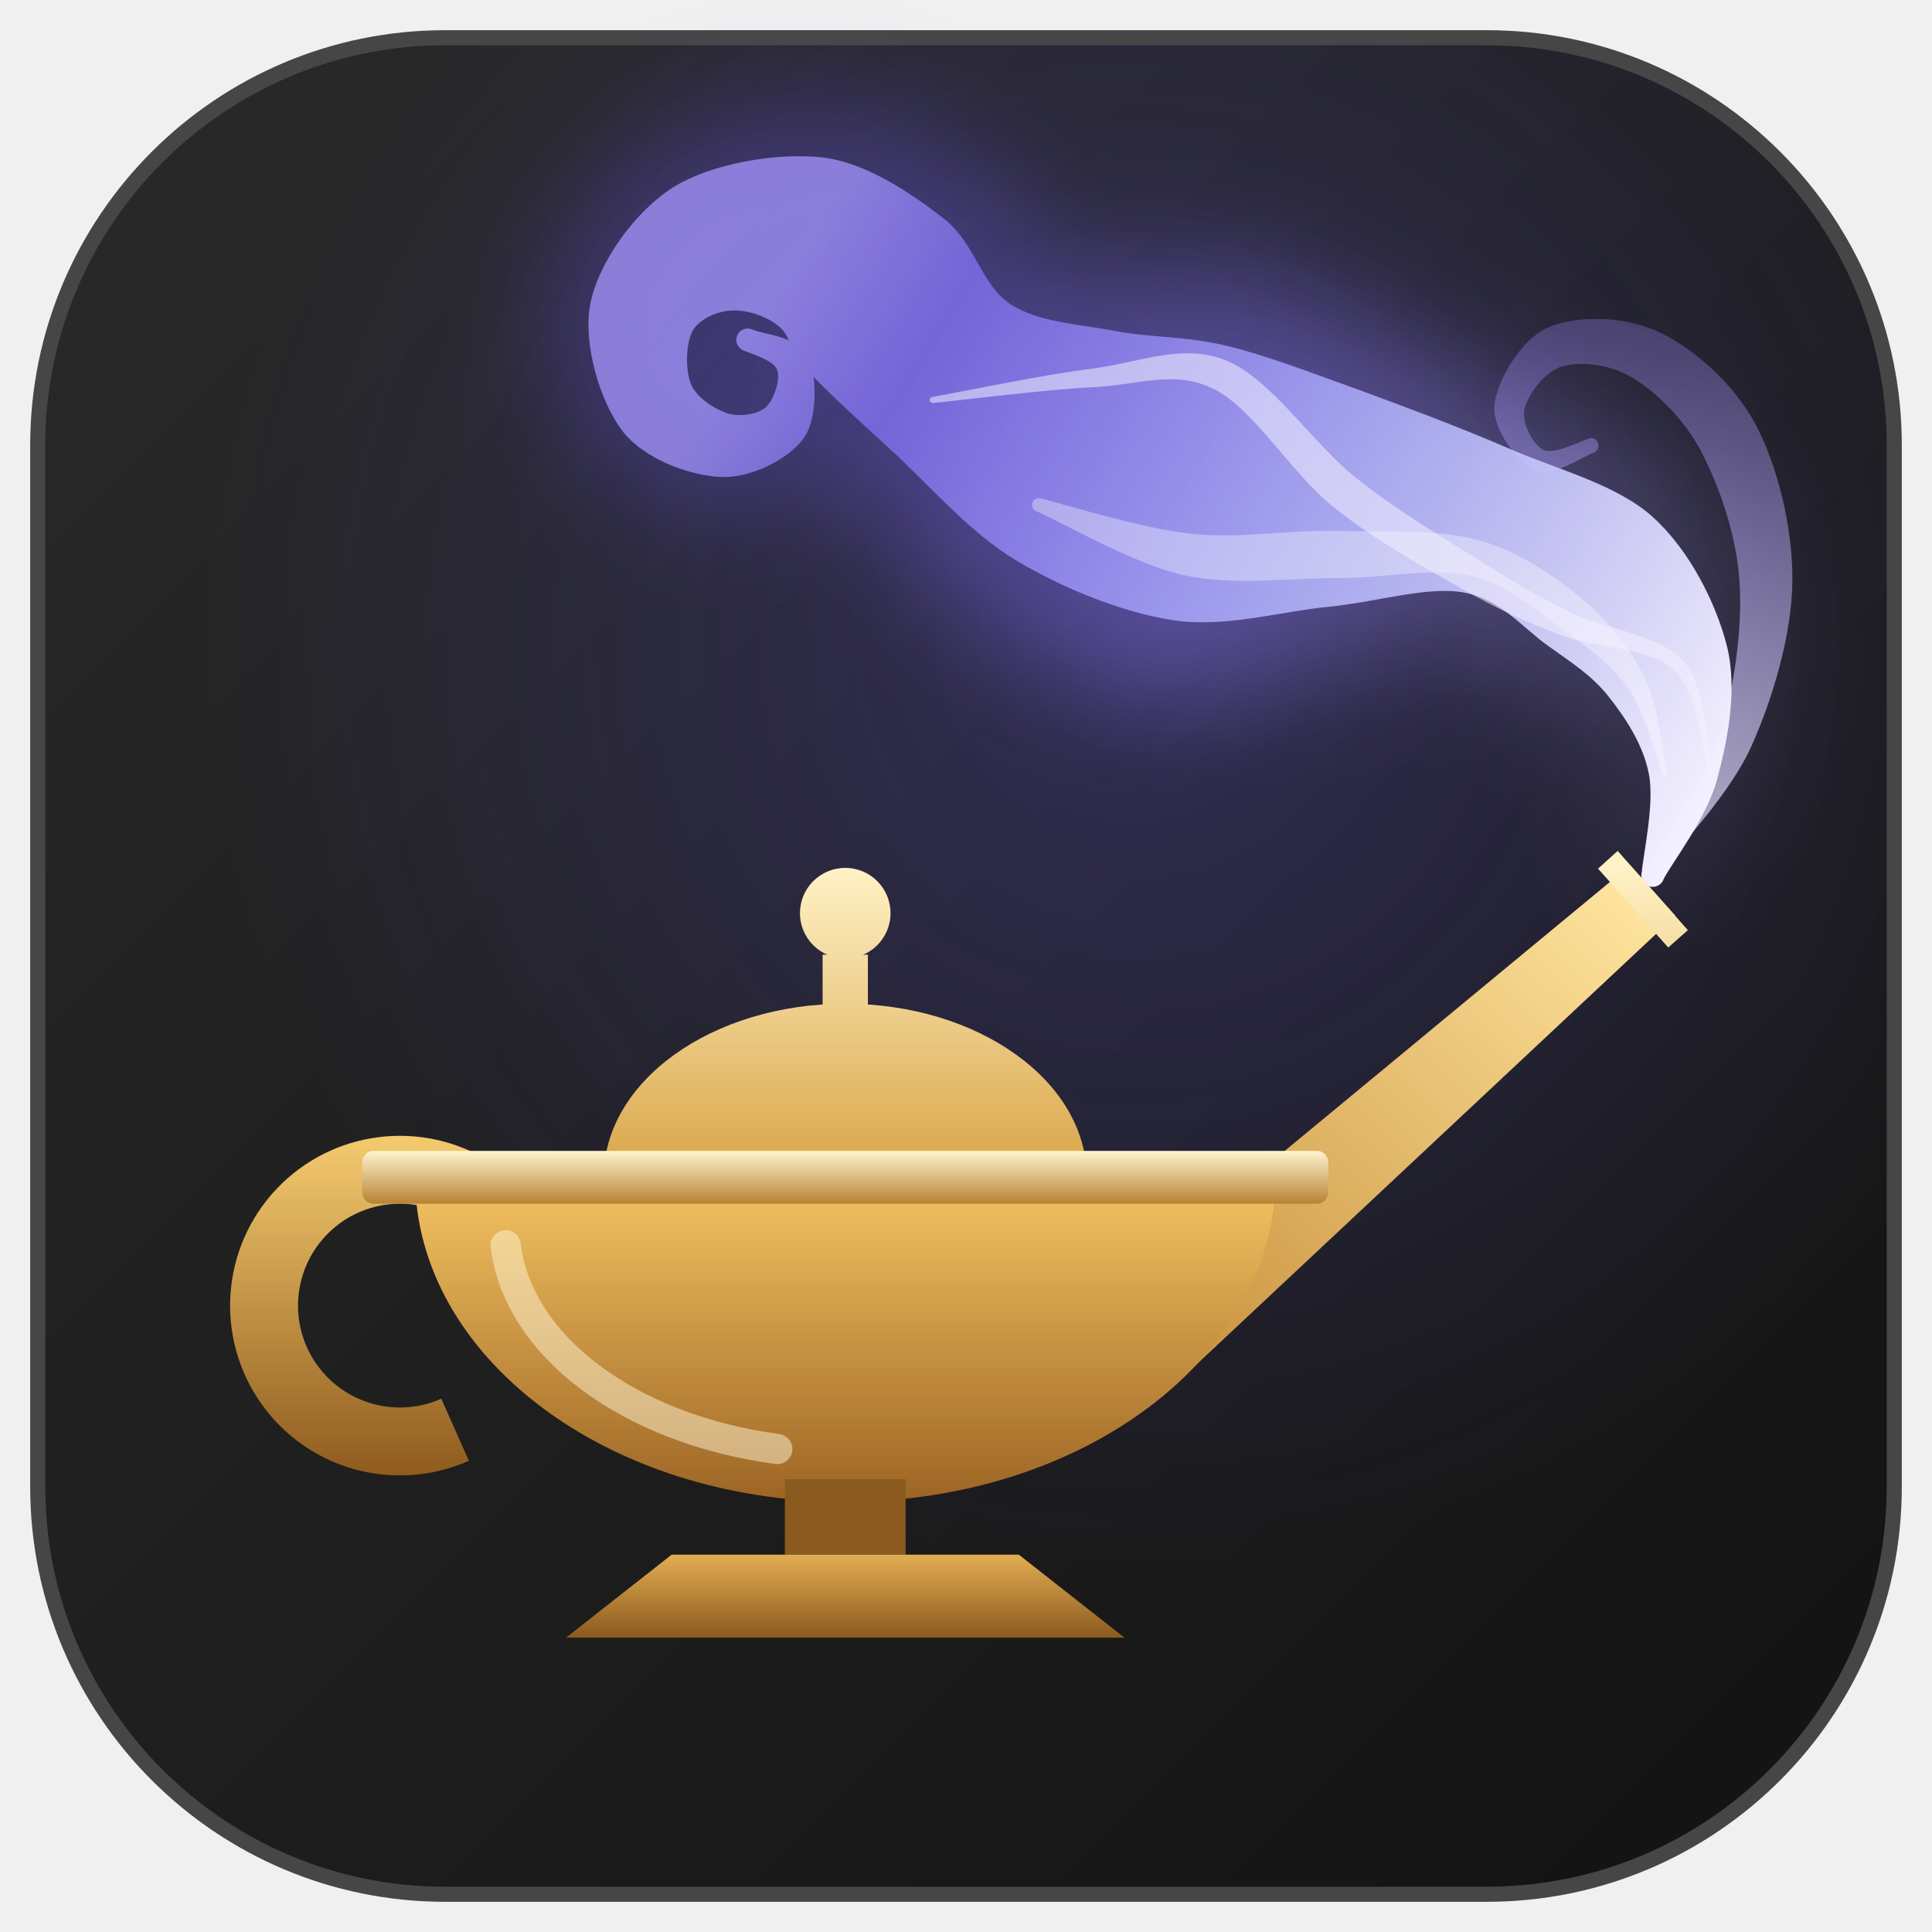
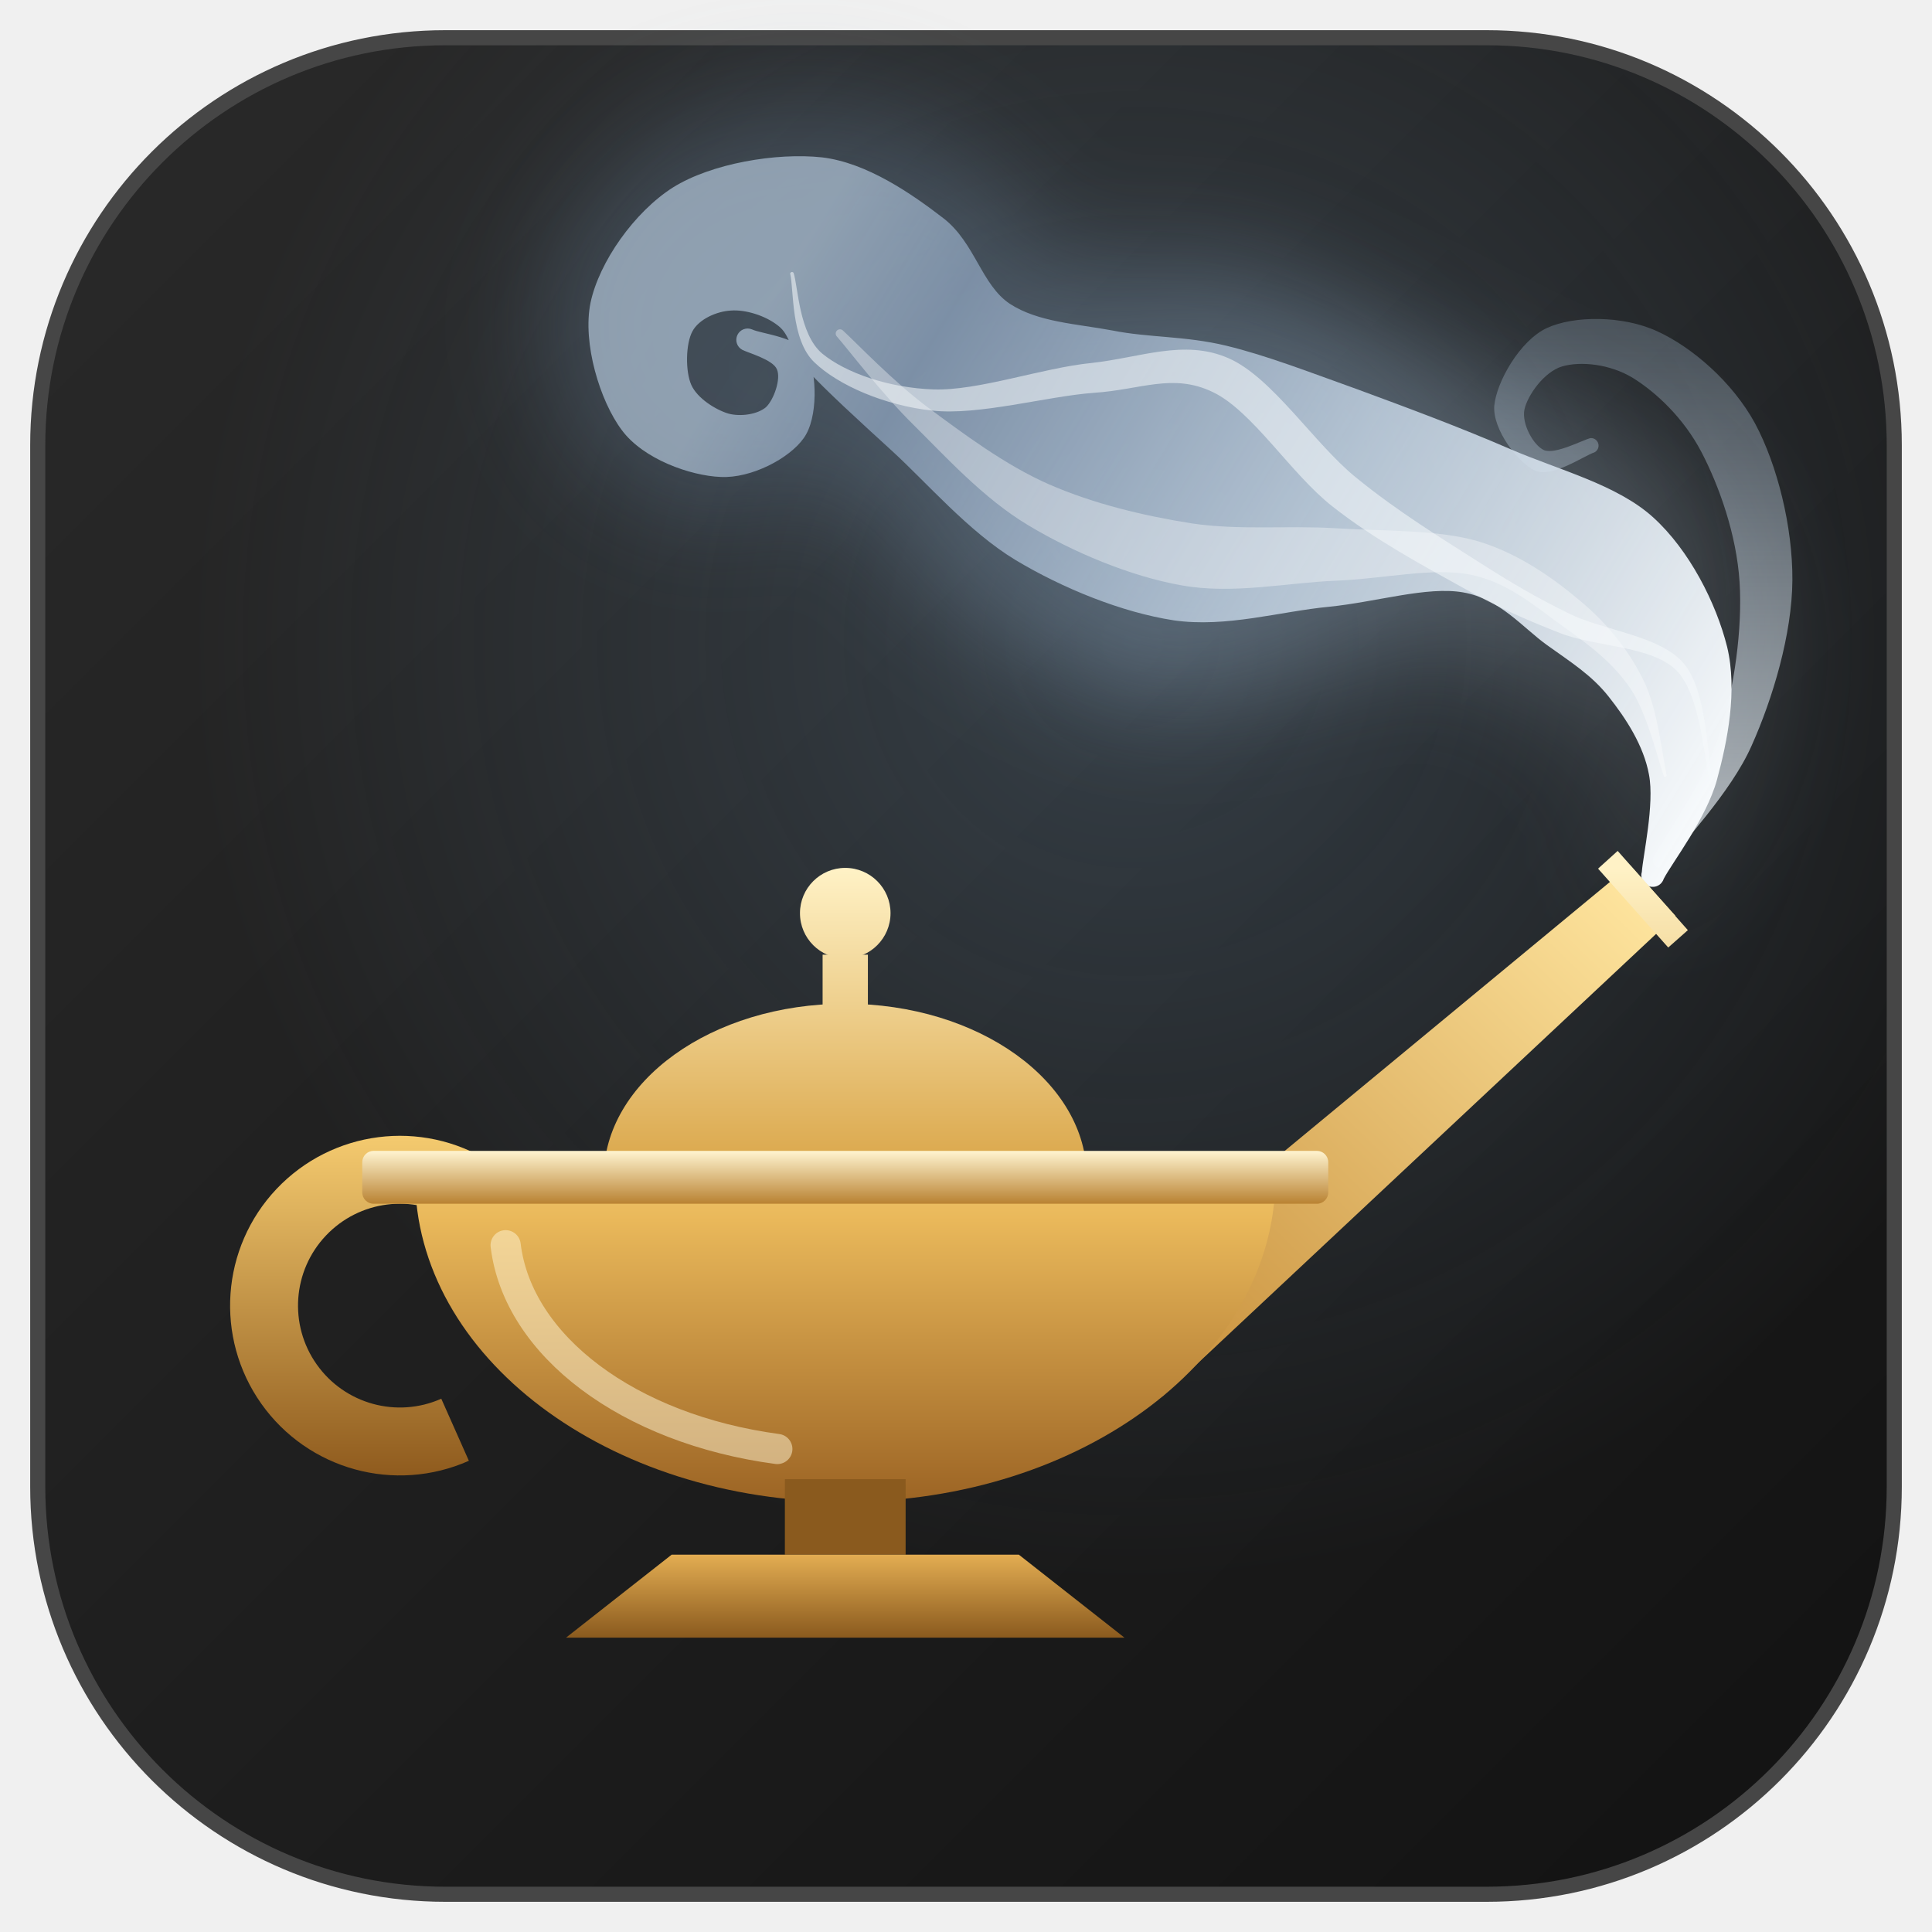
<svg xmlns="http://www.w3.org/2000/svg" viewBox="0 0 512 512">
  <defs>
    <linearGradient id="ground" x2="1" y2="1">
      <stop stop-color="#2a2a2a" />
      <stop offset="1" stop-color="#121212" />
    </linearGradient>
    <radialGradient id="glow" cx="300" cy="170" r="250" gradientUnits="userSpaceOnUse">
-       <stop stop-color="#6b5cff" stop-opacity=".24" />
-       <stop offset="1" stop-color="#6b5cff" stop-opacity="0" />
+       <stop stop-color="#7fa6c8" stop-opacity=".24" />
+       <stop offset="1" stop-color="#7fa6c8" stop-opacity="0" />
    </radialGradient>
    <filter id="soft" x="-20%" y="-20%" width="140%" height="140%">
      <feGaussianBlur stdDeviation="14" />
    </filter>
    <linearGradient id="brass" x1="0" y1="272" x2="0" y2="398" gradientUnits="userSpaceOnUse">
      <stop stop-color="#ffe9a8" />
      <stop offset=".4" stop-color="#eab95b" />
      <stop offset="1" stop-color="#9c6424" />
    </linearGradient>
    <linearGradient id="spout" x1="438" y1="236" x2="308" y2="370.1" gradientUnits="userSpaceOnUse">
      <stop stop-color="#ffe6a0" />
      <stop offset="1" stop-color="#c88f3a" />
    </linearGradient>
    <linearGradient id="brassH" x1="0" y1="302" x2="0" y2="392" gradientUnits="userSpaceOnUse">
      <stop stop-color="#f3c96e" />
      <stop offset="1" stop-color="#8e5a1d" />
    </linearGradient>
    <linearGradient id="brassLid" x1="0" y1="230" x2="0" y2="312" gradientUnits="userSpaceOnUse">
      <stop stop-color="#fff2c6" />
      <stop offset="1" stop-color="#d9a446" />
    </linearGradient>
    <linearGradient id="brassLip" x1="0" y1="305" x2="0" y2="319" gradientUnits="userSpaceOnUse">
      <stop stop-color="#fff4d0" />
      <stop offset="1" stop-color="#b98232" />
    </linearGradient>
    <linearGradient id="foot" x1="0" y1="412" x2="0" y2="434" gradientUnits="userSpaceOnUse">
      <stop stop-color="#e3ad52" />
      <stop offset="1" stop-color="#8a5a1e" />
    </linearGradient>
    <linearGradient id="smokeA" x1="438" y1="236" x2="198" y2="90" gradientUnits="userSpaceOnUse">
-       <stop stop-color="#f4f0ff" />
-       <stop offset=".45" stop-color="#b3b4ff" stop-opacity=".85" />
-       <stop offset=".85" stop-color="#8a76ff" stop-opacity=".7" />
-       <stop offset="1" stop-color="#a596ff" stop-opacity=".75" />
+       <stop stop-color="#f6f9fb" />
+       <stop offset=".45" stop-color="#c4d4e4" stop-opacity=".85" />
+       <stop offset=".85" stop-color="#93a9c4" stop-opacity=".7" />
+       <stop offset="1" stop-color="#a9bccf" stop-opacity=".75" />
    </linearGradient>
    <linearGradient id="smokeB" x1="0" y1="236" x2="0" y2="86" gradientUnits="userSpaceOnUse">
-       <stop stop-color="#efeaff" stop-opacity=".75" />
-       <stop offset="1" stop-color="#9d8cff" stop-opacity=".3" />
+       <stop stop-color="#eef4f8" stop-opacity=".75" />
+       <stop offset="1" stop-color="#9fb3c6" stop-opacity=".3" />
    </linearGradient>
    <linearGradient id="smokeArm" x1="440" y1="0" x2="408" y2="0" gradientUnits="userSpaceOnUse">
-       <stop stop-color="#b3b4ff" stop-opacity=".8" />
-       <stop offset="1" stop-color="#9d8cff" stop-opacity=".2" />
+       <stop stop-color="#c4d4e4" stop-opacity=".8" />
+       <stop offset="1" stop-color="#9fb3c6" stop-opacity=".2" />
    </linearGradient>
    <linearGradient id="haze" x1="438" y1="236" x2="198" y2="90" gradientUnits="userSpaceOnUse">
-       <stop stop-color="#b9b0ff" stop-opacity=".2" />
-       <stop offset=".5" stop-color="#8f7dff" />
-       <stop offset="1" stop-color="#6a58f0" stop-opacity=".7" />
+       <stop stop-color="#c9d6e2" stop-opacity=".2" />
+       <stop offset=".5" stop-color="#8ea6bd" />
+       <stop offset="1" stop-color="#6f8aa6" stop-opacity=".7" />
    </linearGradient>
  </defs>
  <rect x="10" y="10" width="492" height="492" rx="108" fill="url(#ground)" stroke="#464646" stroke-width="4" />
  <rect x="12" y="12" width="488" height="488" rx="106" fill="url(#glow)" />
  <g filter="url(#soft)" opacity=".42">
    <path d="M447.7 235C450.5 230.4 460.9 218.8 464.5 207.4C468.2 195.9 472.3 180 469.4 166.4C466.6 152.8 458.4 135.9 447.6 125.7C436.7 115.6 418.7 112.3 404.5 105.7C390.2 99 374.7 91.5 362.1 85.8C349.5 80.1 338.7 73.8 328.7 71.2C318.8 68.6 310.9 70.5 302.4 69.9C293.9 69.4 284.5 72.1 277.6 68C270.8 63.9 270.6 52.3 261.3 45.4C252 38.6 236.4 28.3 221.6 27C206.9 25.8 185.3 29.5 172.6 37.8C159.9 46.2 148.1 63.3 145.4 77C142.6 90.6 148.6 109.8 156 119.6C163.5 129.4 179.3 135.5 189.9 135.8C200.5 136.1 214.5 129 219.7 121.6C224.9 114.1 224.1 97.7 221.2 90.9C218.3 84.1 205.7 82.5 202.6 80.9A10.2 10.2 0 0 0 193.4 99.1C194.3 99.5 198.3 100.5 198.8 101.1C199.3 101.6 197.1 102.6 196.3 102.4C195.5 102.3 194.8 101.2 194.1 100.2C193.4 99.2 191.9 97.9 192 96.4C192.1 94.8 193.4 91.4 194.6 91C195.9 90.7 198.1 92.5 199.4 94.2C200.7 95.8 201.8 98.2 202.4 101C202.9 103.7 198.7 105.4 202.7 110.6C206.7 115.7 216.6 122.8 226.4 132C236.2 141.3 248.1 157.3 261.6 166.1C275.1 174.9 292.5 182.8 307.3 184.8C322 186.8 337.2 180.6 349.9 178.2C362.6 175.8 375.1 169.7 383.5 170.3C392 171 395.3 179.1 400.4 182.3C405.6 185.5 410.1 185.9 414.6 189.6C419.1 193.3 425.2 198.1 427.5 204.6C429.7 211.2 428.1 224.9 428.3 229A10.2 10.2 0 0 0 447.7 235Z" fill="url(#haze)" />
  </g>
  <path d="M441.7 229.1C445.4 223.8 458.7 210.1 464.2 197.6C469.8 185.1 474.9 168.1 475 153.8C475.1 139.6 471 123.2 465.1 112.2C459.1 101.2 448.4 92 439.2 87.8C430.1 83.6 417.2 83.6 410 86.9C402.8 90.2 396.6 101.2 396 107.5C395.5 113.8 402.3 122.7 406.8 124.7C411.2 126.8 419.9 120.7 422.5 119.9A2 2 0 0 0 421.5 116.1C419.4 116.6 412.2 120.5 409.2 119.3C406.3 118 403.2 112.2 404 108.5C404.8 104.8 409.2 98.5 414 97.1C418.8 95.7 426.6 96.4 432.8 100.2C438.9 104 446.2 110.8 450.9 119.8C455.6 128.8 460.2 141.7 461 154.2C461.8 166.6 459.6 182.3 455.8 194.4C452 206.5 441.2 221.5 438.3 226.9A2 2 0 0 0 441.7 229.1Z" fill="url(#smokeB)" />
  <path d="M440.9 232.9C443.2 228.5 452.2 216.9 455 206.7C457.8 196.4 460.5 183 457.7 171.4C454.8 159.8 447.7 145.8 438.1 137.1C428.5 128.4 413.2 124.6 400.2 119C387.1 113.3 372.3 107.8 359.8 103.2C347.2 98.7 335.7 94.2 324.9 91.6C314.1 89 304.4 89.5 294.9 87.6C285.3 85.8 275.1 85.4 267.6 80.5C260.1 75.5 258.4 64.4 250.1 57.9C241.8 51.5 229.8 43.1 217.8 41.7C205.8 40.4 188.5 43.3 178.3 49.7C168.1 56.2 158.8 69.4 156.5 80.2C154.3 90.9 159 106.3 164.8 114C170.5 121.7 183 126.1 191 126.4C199.1 126.8 209.2 121.5 213 116.1C216.9 110.7 216.4 98.9 214.1 94.1C211.8 89.3 201.8 88.5 199.3 87.3A3 3 0 0 0 196.7 92.7C198.2 93.5 204.9 95.3 205.9 97.9C207 100.4 205.1 105.9 203 107.9C200.8 109.8 196.3 110.5 193 109.6C189.7 108.6 184.8 105.6 183.2 102C181.6 98.4 181.7 91.1 183.5 87.8C185.2 84.6 189.9 82.5 193.7 82.3C197.5 82 202.8 83.6 206.2 86.3C209.6 88.9 208.9 92.5 213.9 98.1C219 103.6 227.2 111.1 236.4 119.5C245.6 127.9 256.7 140.9 269.1 148.4C281.6 155.9 297.3 162.3 311.1 164.4C325 166.4 339.4 162 352.2 160.8C365 159.5 378.2 155.3 387.8 157C397.5 158.7 403.5 166.3 409.9 170.9C416.3 175.5 421.8 178.9 426.3 184.6C430.9 190.4 435.6 197.6 437 205.3C438.5 213.1 435.4 226.8 435.1 231.1A3 3 0 0 0 440.9 232.9Z" fill="url(#smokeA)" />
-   <path d="M441.8 205.5C440.8 201.3 439.8 187.9 436.1 180.2C432.4 172.4 426.9 165.2 419.6 159C412.3 152.9 402.9 146.3 392 143.2C381.1 140.2 366.9 141 354.1 140.7C341.3 140.4 328.4 142.9 315.3 141.4C302.3 140 282.4 133.7 275.9 132.1A1.8 1.8 0 0 0 274.7 135.5C281.2 138.3 300.3 149.4 313.5 152.4C326.7 155.3 341.3 153.2 354 153.2C366.6 153.3 379.7 150.3 389.6 152.5C399.6 154.8 406.7 161.5 413.8 166.5C420.8 171.6 427.1 176.2 431.7 182.7C436.2 189.3 439.3 201.9 440.9 205.8A0.5 0.5 0 0 0 441.8 205.5Z" fill="#fff" fill-opacity=".35" />
-   <path d="M453.8 206.4C452.6 201.3 452.7 182.9 446.4 175.5C440.1 168.1 425.1 166.7 416 162.2C406.9 157.6 401.1 154.3 391.7 148.3C382.2 142.4 370.4 135.4 359.3 126.6C348.2 117.8 336.8 100.4 325.1 95.6C313.5 90.8 302.4 96 289.4 97.7C276.3 99.3 254.1 104 247.1 105.2A0.8 0.8 0 0 0 247.3 106.8C254.4 106.1 277.4 103.2 289.8 102.6C302.2 102 311.1 97.9 321.7 103.1C332.3 108.4 342.2 125.4 353.2 134.2C364.1 143 377.1 150.2 387.2 155.9C397.2 161.6 403.9 164.6 413.3 168.2C422.8 171.9 437.3 171.4 443.9 177.8C450.5 184.2 451.5 201.8 453 206.7A0.5 0.5 0 0 0 453.8 206.4Z" fill="#f4f0ff" fill-opacity=".55" />
+   <path d="M441.7 205.5C440.7 201.4 439.4 188.1 435.6 180.4C431.9 172.8 426.4 165.7 419.2 159.6C411.9 153.4 402.7 146.8 391.9 143.5C381.1 140.3 366.8 140.8 354.1 140C341.4 139.2 328.5 140.6 315.8 138.7C303.1 136.7 289.8 133.5 278.1 128.4C266.4 123.3 255 114.7 245.8 107.9C236.7 101.1 227.1 91 223.4 87.6A1.1 1.1 0 0 0 221.8 89.2C225.2 93.1 233.5 104.1 241.9 112.4C250.4 120.8 260.6 132.1 272.5 139.2C284.3 146.3 299.5 152.7 313 155.1C326.6 157.6 341.2 154.4 353.9 153.9C366.7 153.4 379.7 150.3 389.7 152.3C399.7 154.3 407.1 160.9 414.2 166C421.3 171 427.6 175.8 432.1 182.5C436.6 189.1 439.5 201.9 441 205.8A0.5 0.5 0 0 0 441.7 205.5Z" fill="#fff" fill-opacity=".35" />
+   <path d="M453.7 206.5C452.5 201.3 452.5 183 446.1 175.7C439.8 168.4 424.9 167.1 415.8 162.6C406.7 158.1 400.9 154.7 391.5 148.7C382.1 142.7 370.3 135.5 359.3 126.5C348.3 117.6 337.1 99.9 325.5 94.9C313.8 89.8 302.2 94.8 289.2 96.2C276.2 97.5 259.3 103.6 247.4 103.2C235.5 102.8 224.1 98.8 217.9 93.7C211.7 88.5 211.5 75.8 210.3 72.3A0.5 0.5 0 0 0 209.4 72.5C210.4 76.5 209.5 90 215.8 96C222.1 102.1 234.6 107.5 247 108.8C259.3 110.2 277.5 105 289.9 104.1C302.3 103.3 310.8 98.8 321.4 103.9C331.9 108.9 342.1 125.6 353.1 134.2C364.1 142.9 377.3 150 387.4 155.6C397.4 161.2 404.1 164.1 413.5 167.8C423 171.5 437.6 171.1 444.2 177.6C450.8 184.1 451.6 201.8 453.1 206.6A0.5 0.5 0 0 0 453.7 206.5Z" fill="#f6f9fb" fill-opacity=".55" />
  <path d="M125.1 315.5A36 36 0 1 0 120.6 378.9" fill="none" stroke="url(#brassH)" stroke-width="18" />
  <path d="M332 312L432 229.3 444 242.7 308 370.1Z" fill="url(#spout)" />
  <path d="M428.7 225.5 447.3 246.5 442.1 251.1 423.5 230.2Z" fill="url(#brassLid)" />
  <path d="M110 312A114 86 0 0 0 338 312Z" fill="url(#brass)" />
  <path d="M160 312A64 46 0 0 1 288 312Z" fill="url(#brassLid)" />
  <path d="M218 269h12v-16h-12Z" fill="url(#brassLid)" />
  <circle cx="224" cy="242" r="12" fill="url(#brassLid)" />
  <path d="M208 392H240V412H208Z" fill="#8a5a1e" />
  <path d="M178 412 270 412 298 434 150 434Z" fill="url(#foot)" />
  <rect x="96" y="305" width="256" height="14" rx="3" fill="url(#brassLip)" />
  <path d="M134 330A90 60 0 0 0 206 384" fill="none" stroke="#fff6d6" stroke-opacity=".5" stroke-width="8" stroke-linecap="round" />
</svg>
